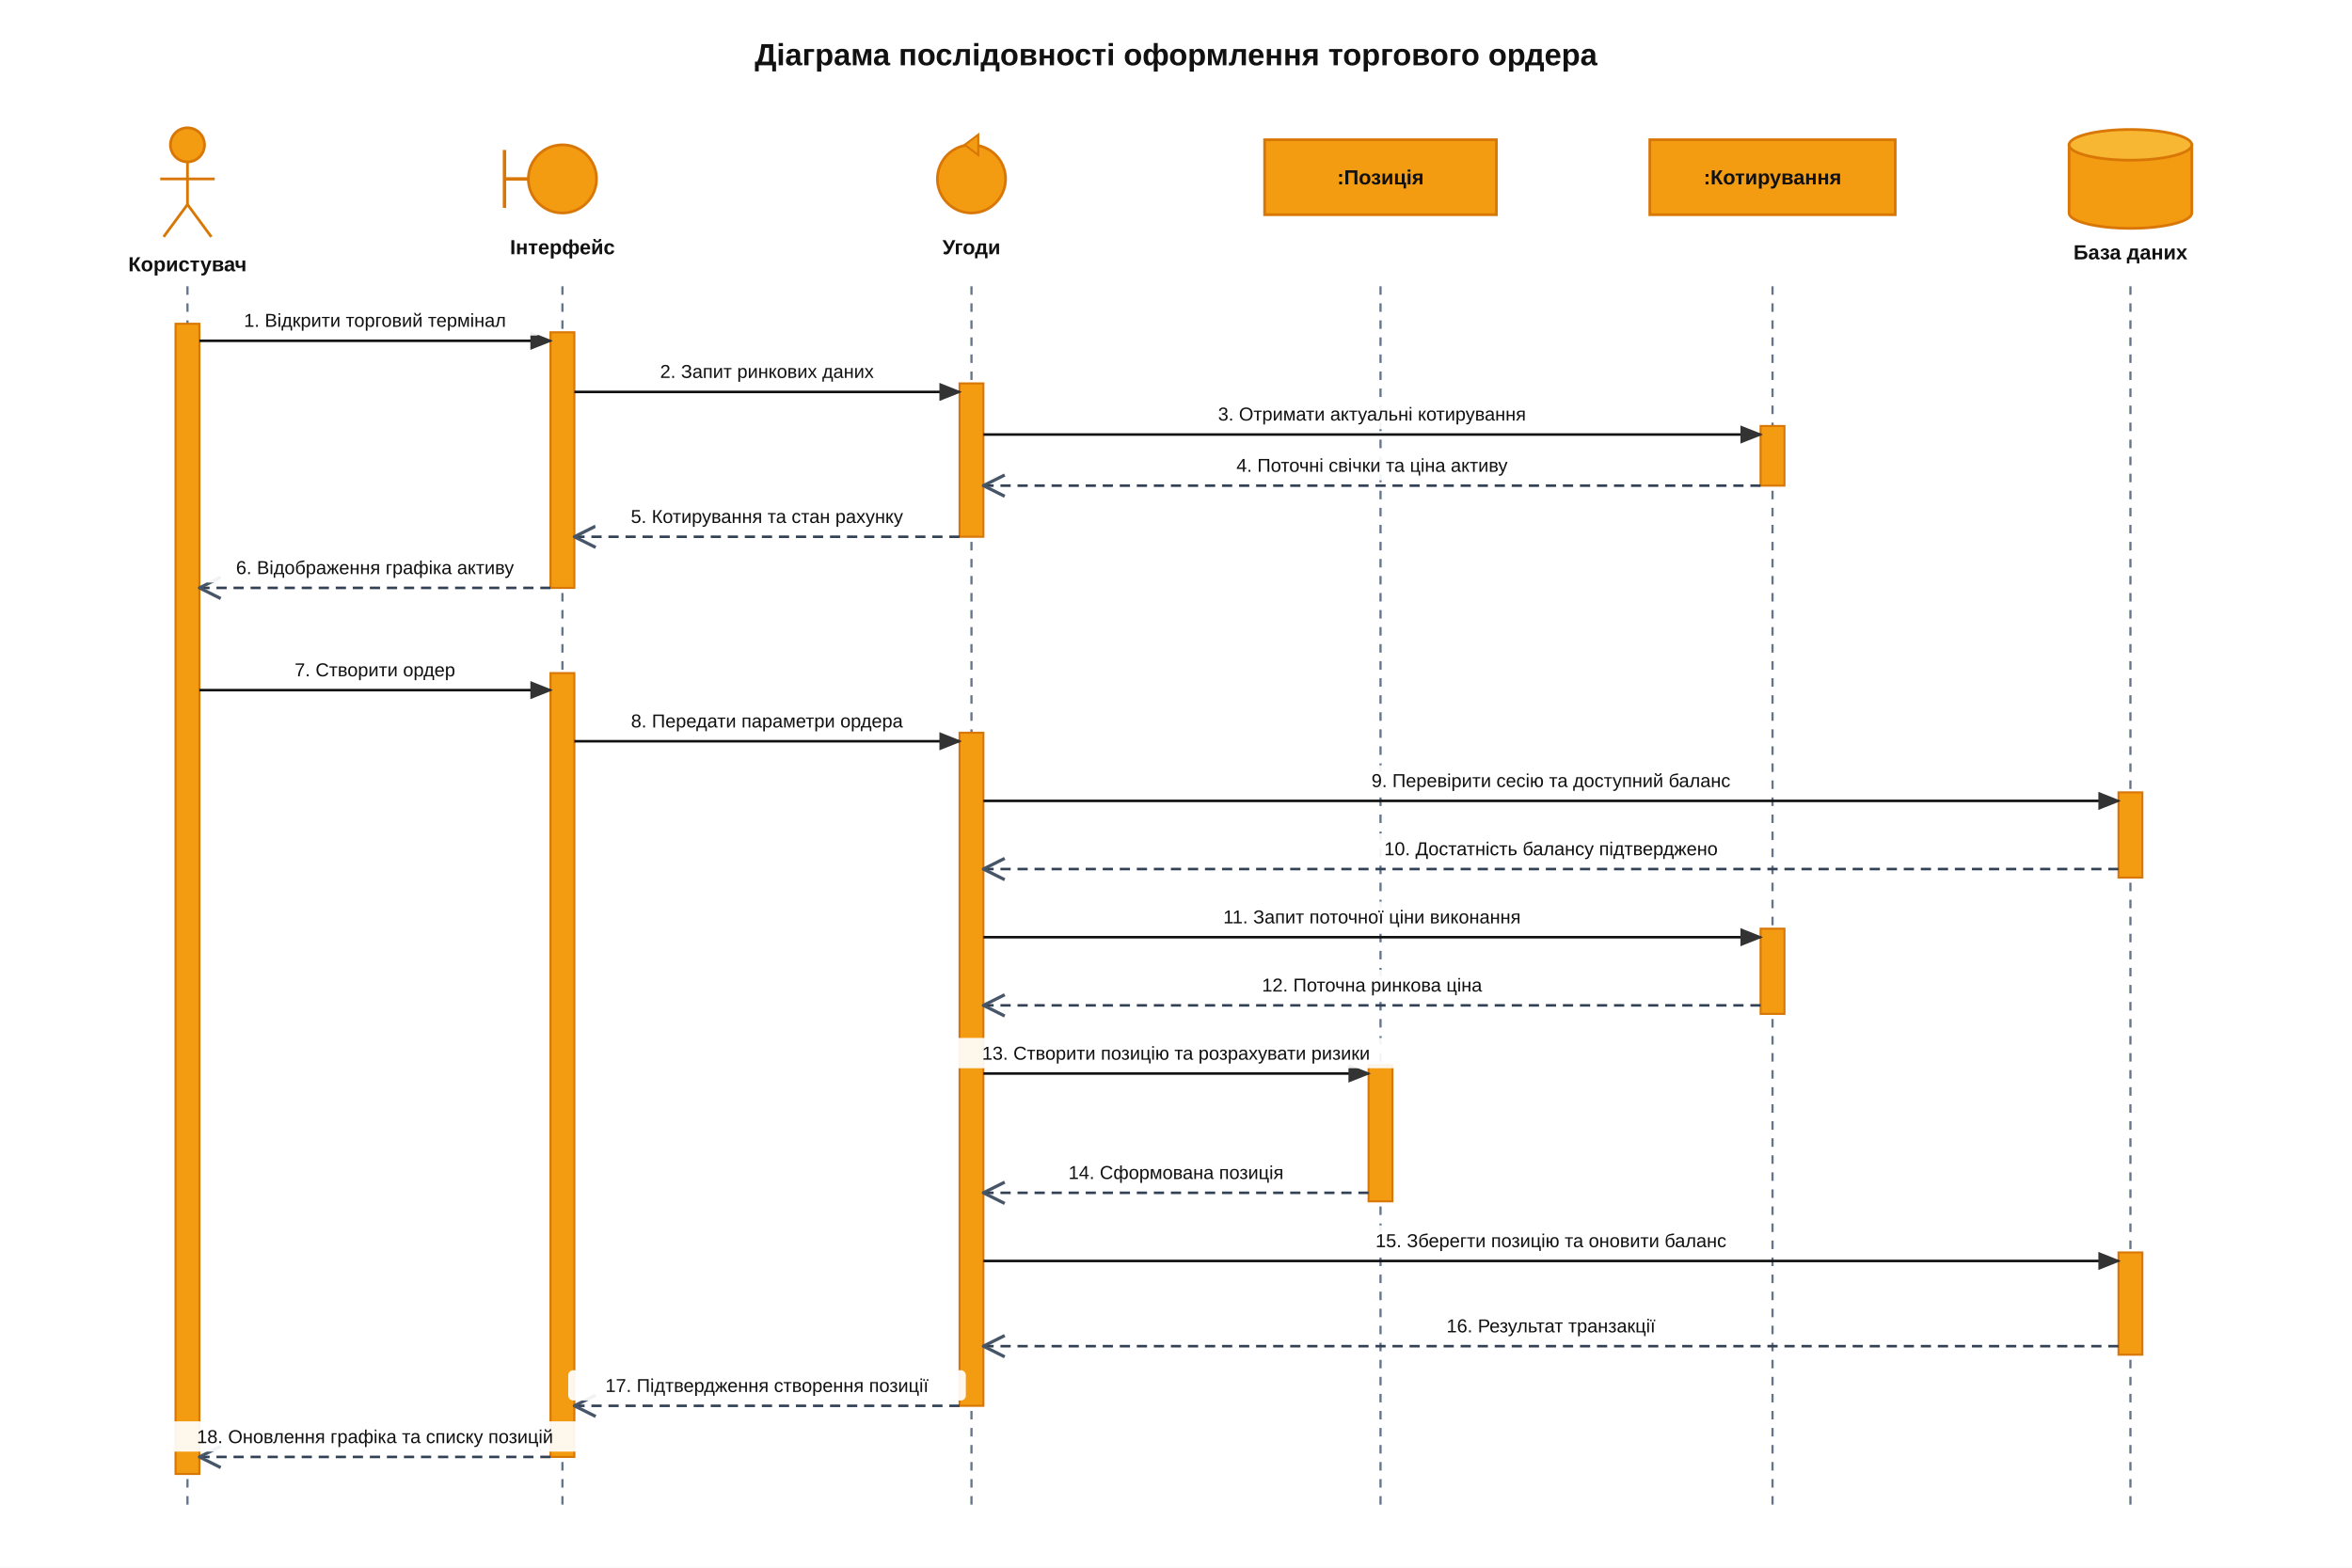
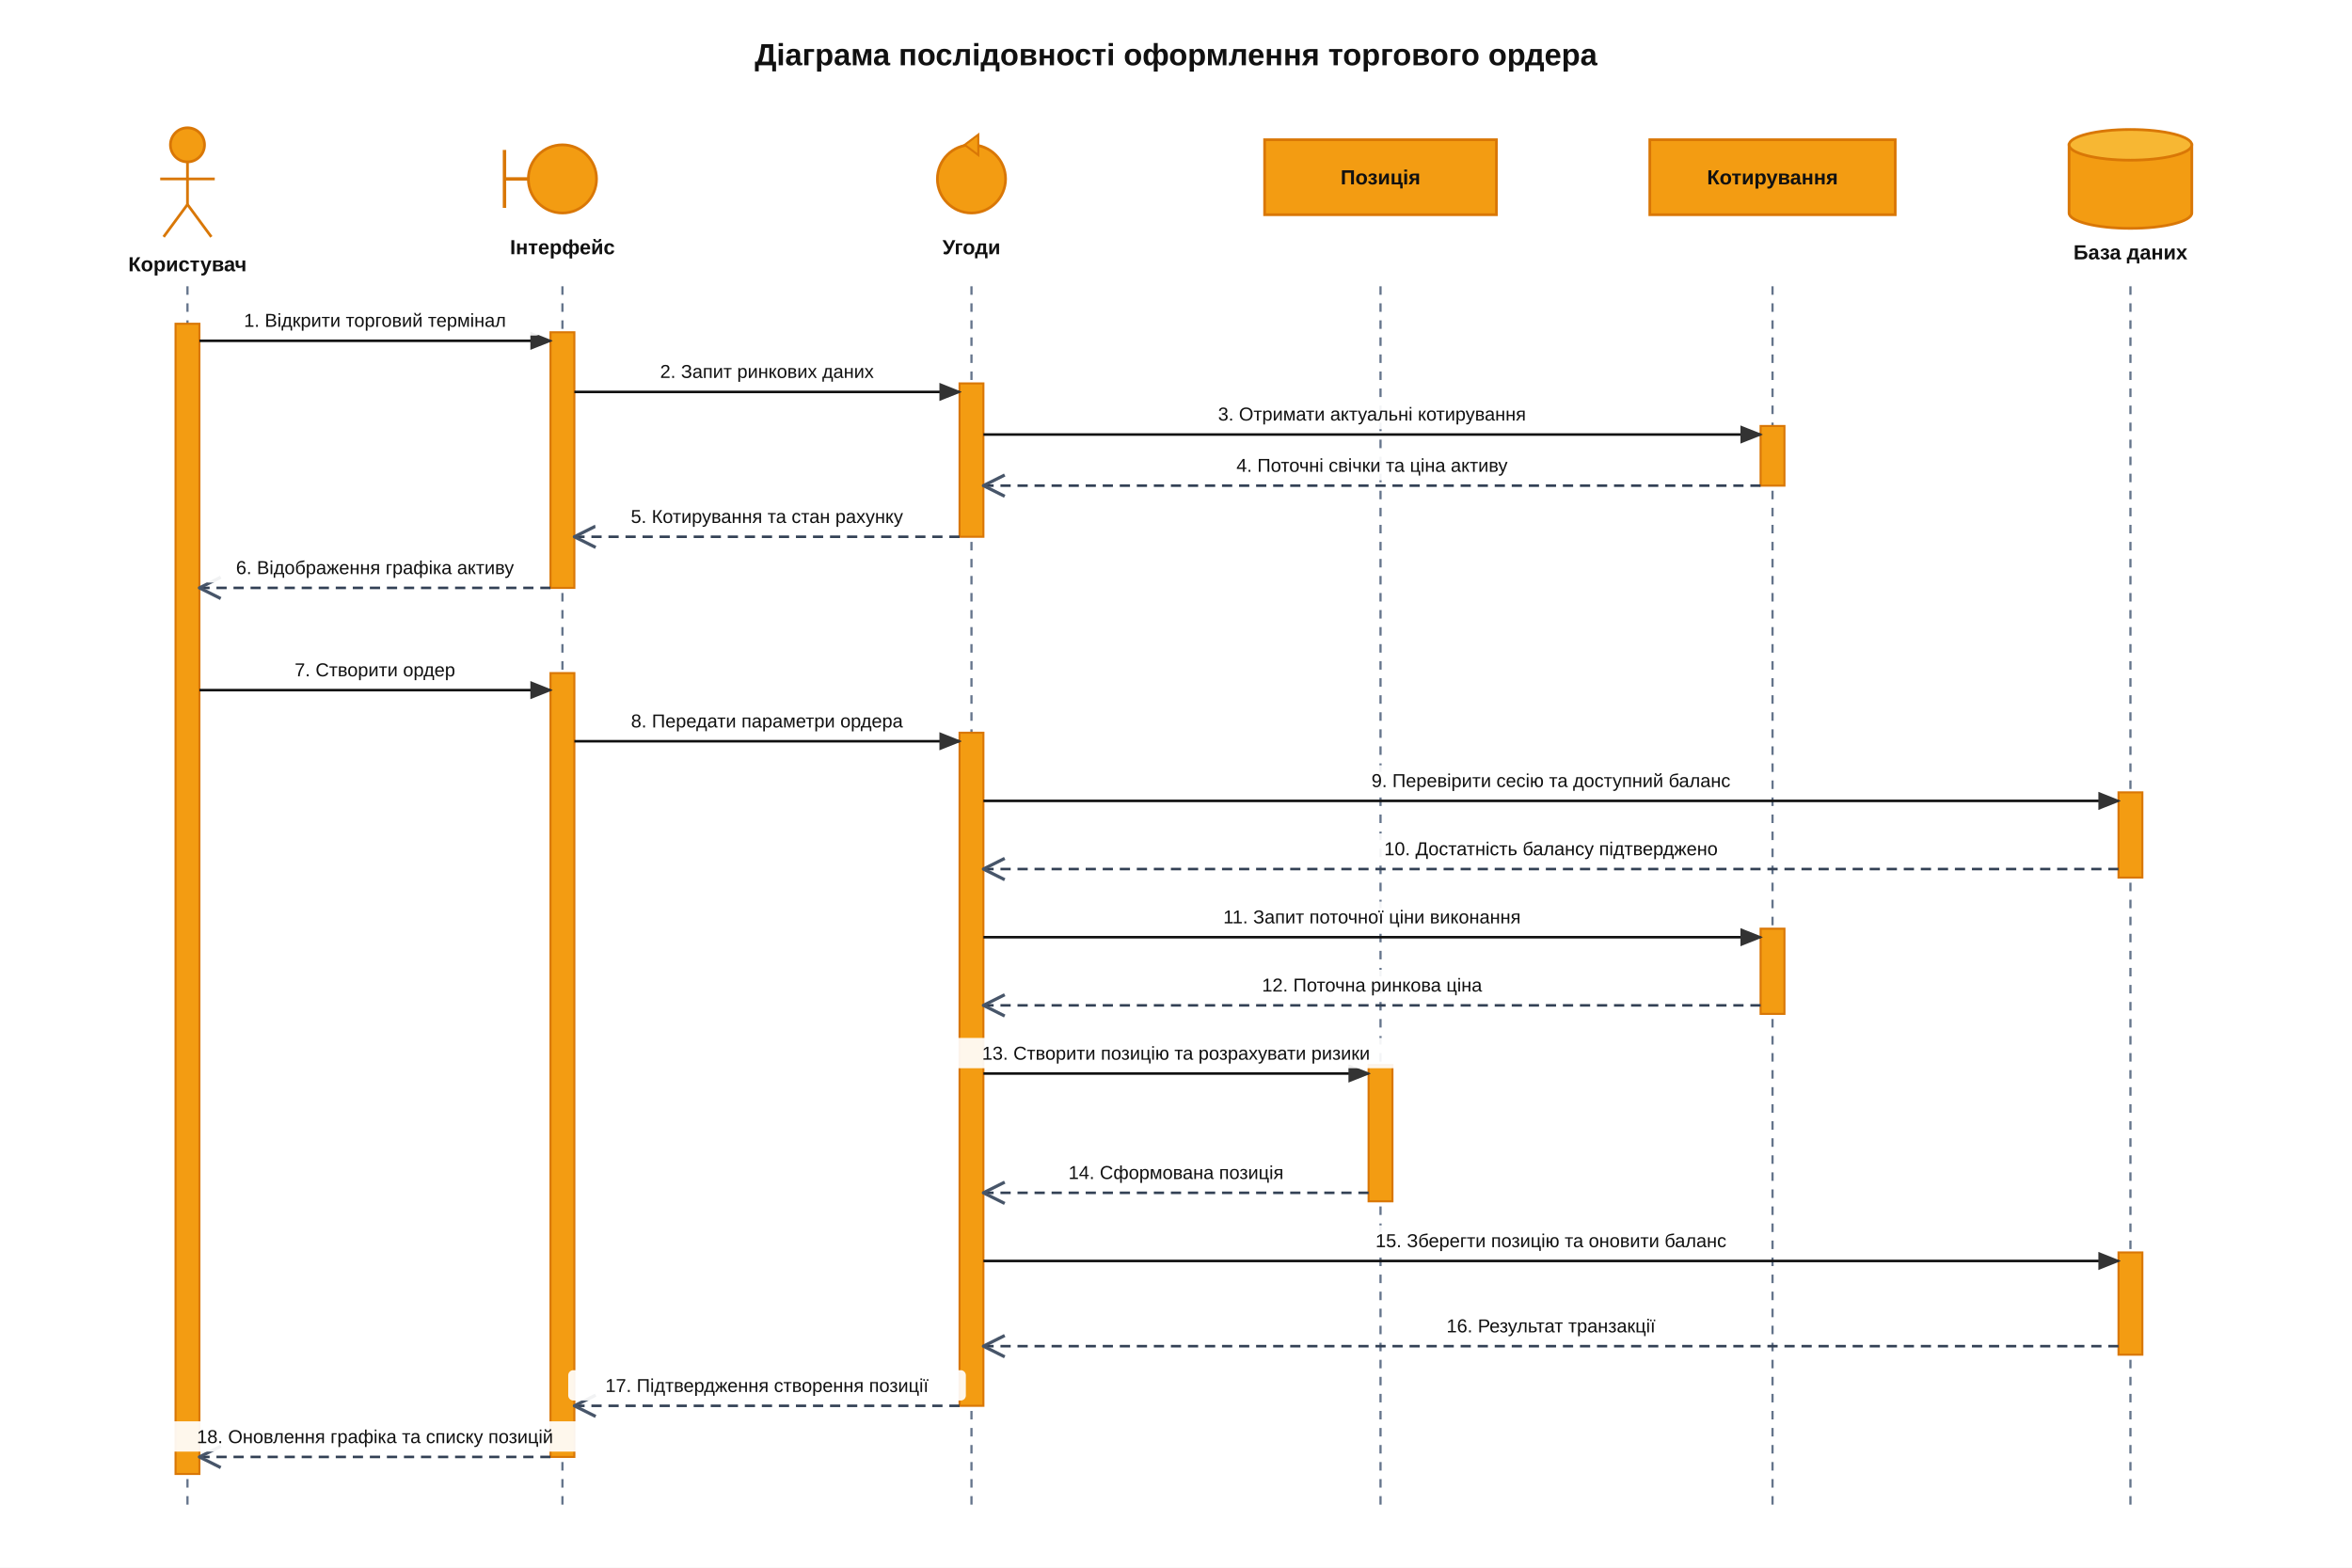
<svg xmlns="http://www.w3.org/2000/svg" width="1380" height="920" viewBox="0 0 1380 920" font-family="Arial, Helvetica, sans-serif">
  <defs>
    <pattern id="smallGrid" width="10" height="10" patternUnits="userSpaceOnUse">
      <path d="M 10 0 L 0 0 0 10" fill="none" stroke="#f0f0f0" stroke-width="0.6" />
    </pattern>
    <pattern id="grid" width="50" height="50" patternUnits="userSpaceOnUse">
      <rect width="50" height="50" fill="url(#smallGrid)" />
      <path d="M 50 0 L 0 0 0 50" fill="none" stroke="#e2e2e2" stroke-width="1" />
    </pattern>
    <filter id="dropShadow" x="-10%" y="-10%" width="125%" height="125%">
      <feDropShadow dx="1.5" dy="2" stdDeviation="1.5" flood-color="#000000" flood-opacity="0.15" />
    </filter>
    <marker id="vee-blue" viewBox="0 0 12 12" refX="11" refY="6" markerWidth="10" markerHeight="10" orient="auto-start-reverse">
      <path d="M 1 1 L 11 6 L 1 11" fill="none" stroke="#2b7889" stroke-width="1.5" stroke-linejoin="round" />
    </marker>
    <marker id="arrow-blue" viewBox="0 0 12 12" refX="11" refY="6" markerWidth="9" markerHeight="9" orient="auto-start-reverse">
      <path d="M 1 2 L 11 6 L 1 10 z" fill="#2b7889" stroke="#2b7889" stroke-width="1" />
    </marker>
    <marker id="hollow-blue" viewBox="0 0 14 14" refX="13" refY="7" markerWidth="12" markerHeight="12" orient="auto-start-reverse">
      <path d="M 1 1 L 13 7 L 1 13 z" fill="#ffffff" stroke="#2b7889" stroke-width="1.5" />
    </marker>
    <marker id="diamond-filled-blue" viewBox="0 0 16 12" refX="1" refY="6" markerWidth="14" markerHeight="10" orient="auto">
      <path d="M 1 6 L 8 1 L 15 6 L 8 11 z" fill="#2b7889" stroke="#2b7889" stroke-width="1.2" />
    </marker>
    <marker id="diamond-hollow-blue" viewBox="0 0 16 12" refX="1" refY="6" markerWidth="14" markerHeight="10" orient="auto">
      <path d="M 1 6 L 8 1 L 15 6 L 8 11 z" fill="#ffffff" stroke="#2b7889" stroke-width="1.3" />
    </marker>
    <marker id="vee-black" viewBox="0 0 12 12" refX="11" refY="6" markerWidth="10" markerHeight="10" orient="auto-start-reverse">
      <path d="M 1 1 L 11 6 L 1 11" fill="none" stroke="#333333" stroke-width="1.5" stroke-linejoin="round" />
    </marker>
    <marker id="arrow-black" viewBox="0 0 12 12" refX="11" refY="6" markerWidth="9" markerHeight="9" orient="auto-start-reverse">
      <path d="M 1 2 L 11 6 L 1 10 z" fill="#333333" stroke="#333333" stroke-width="1" />
    </marker>
    <marker id="hollow-black" viewBox="0 0 14 14" refX="13" refY="7" markerWidth="12" markerHeight="12" orient="auto-start-reverse">
      <path d="M 1 1 L 13 7 L 1 13 z" fill="#ffffff" stroke="#333333" stroke-width="1.5" />
    </marker>
    <marker id="diamond-filled-black" viewBox="0 0 16 12" refX="1" refY="6" markerWidth="14" markerHeight="10" orient="auto">
      <path d="M 1 6 L 8 1 L 15 6 L 8 11 z" fill="#333333" stroke="#333333" stroke-width="1.2" />
    </marker>
    <marker id="diamond-hollow-black" viewBox="0 0 16 12" refX="1" refY="6" markerWidth="14" markerHeight="10" orient="auto">
      <path d="M 1 6 L 8 1 L 15 6 L 8 11 z" fill="#ffffff" stroke="#333333" stroke-width="1.3" />
    </marker>
    <marker id="vee-red" viewBox="0 0 12 12" refX="11" refY="6" markerWidth="10" markerHeight="10" orient="auto-start-reverse">
      <path d="M 1 1 L 11 6 L 1 11" fill="none" stroke="#e03131" stroke-width="1.5" stroke-linejoin="round" />
    </marker>
    <marker id="arrow-red" viewBox="0 0 12 12" refX="11" refY="6" markerWidth="9" markerHeight="9" orient="auto-start-reverse">
      <path d="M 1 2 L 11 6 L 1 10 z" fill="#e03131" stroke="#e03131" stroke-width="1" />
    </marker>
    <marker id="hollow-red" viewBox="0 0 14 14" refX="13" refY="7" markerWidth="12" markerHeight="12" orient="auto-start-reverse">
      <path d="M 1 1 L 13 7 L 1 13 z" fill="#ffffff" stroke="#e03131" stroke-width="1.5" />
    </marker>
    <marker id="diamond-filled-red" viewBox="0 0 16 12" refX="1" refY="6" markerWidth="14" markerHeight="10" orient="auto">
      <path d="M 1 6 L 8 1 L 15 6 L 8 11 z" fill="#e03131" stroke="#e03131" stroke-width="1.2" />
    </marker>
    <marker id="diamond-hollow-red" viewBox="0 0 16 12" refX="1" refY="6" markerWidth="14" markerHeight="10" orient="auto">
      <path d="M 1 6 L 8 1 L 15 6 L 8 11 z" fill="#ffffff" stroke="#e03131" stroke-width="1.3" />
    </marker>
    <marker id="vee-green" viewBox="0 0 12 12" refX="11" refY="6" markerWidth="10" markerHeight="10" orient="auto-start-reverse">
      <path d="M 1 1 L 11 6 L 1 11" fill="none" stroke="#2b8a3e" stroke-width="1.5" stroke-linejoin="round" />
    </marker>
    <marker id="arrow-green" viewBox="0 0 12 12" refX="11" refY="6" markerWidth="9" markerHeight="9" orient="auto-start-reverse">
      <path d="M 1 2 L 11 6 L 1 10 z" fill="#2b8a3e" stroke="#2b8a3e" stroke-width="1" />
    </marker>
    <marker id="hollow-green" viewBox="0 0 14 14" refX="13" refY="7" markerWidth="12" markerHeight="12" orient="auto-start-reverse">
      <path d="M 1 1 L 13 7 L 1 13 z" fill="#ffffff" stroke="#2b8a3e" stroke-width="1.5" />
    </marker>
    <marker id="diamond-filled-green" viewBox="0 0 16 12" refX="1" refY="6" markerWidth="14" markerHeight="10" orient="auto">
      <path d="M 1 6 L 8 1 L 15 6 L 8 11 z" fill="#2b8a3e" stroke="#2b8a3e" stroke-width="1.2" />
    </marker>
    <marker id="diamond-hollow-green" viewBox="0 0 16 12" refX="1" refY="6" markerWidth="14" markerHeight="10" orient="auto">
      <path d="M 1 6 L 8 1 L 15 6 L 8 11 z" fill="#ffffff" stroke="#2b8a3e" stroke-width="1.3" />
    </marker>
    <marker id="vee-orange" viewBox="0 0 12 12" refX="11" refY="6" markerWidth="10" markerHeight="10" orient="auto-start-reverse">
      <path d="M 1 1 L 11 6 L 1 11" fill="none" stroke="#d97706" stroke-width="1.5" stroke-linejoin="round" />
    </marker>
    <marker id="arrow-orange" viewBox="0 0 12 12" refX="11" refY="6" markerWidth="9" markerHeight="9" orient="auto-start-reverse">
      <path d="M 1 2 L 11 6 L 1 10 z" fill="#d97706" stroke="#d97706" stroke-width="1" />
    </marker>
    <marker id="hollow-orange" viewBox="0 0 14 14" refX="13" refY="7" markerWidth="12" markerHeight="12" orient="auto-start-reverse">
      <path d="M 1 1 L 13 7 L 1 13 z" fill="#ffffff" stroke="#d97706" stroke-width="1.5" />
    </marker>
    <marker id="diamond-filled-orange" viewBox="0 0 16 12" refX="1" refY="6" markerWidth="14" markerHeight="10" orient="auto">
      <path d="M 1 6 L 8 1 L 15 6 L 8 11 z" fill="#d97706" stroke="#d97706" stroke-width="1.2" />
    </marker>
    <marker id="diamond-hollow-orange" viewBox="0 0 16 12" refX="1" refY="6" markerWidth="14" markerHeight="10" orient="auto">
      <path d="M 1 6 L 8 1 L 15 6 L 8 11 z" fill="#ffffff" stroke="#d97706" stroke-width="1.3" />
    </marker>
    <marker id="vee-darkorange" viewBox="0 0 12 12" refX="11" refY="6" markerWidth="10" markerHeight="10" orient="auto-start-reverse">
      <path d="M 1 1 L 11 6 L 1 11" fill="none" stroke="#d9480f" stroke-width="1.5" stroke-linejoin="round" />
    </marker>
    <marker id="arrow-darkorange" viewBox="0 0 12 12" refX="11" refY="6" markerWidth="9" markerHeight="9" orient="auto-start-reverse">
      <path d="M 1 2 L 11 6 L 1 10 z" fill="#d9480f" stroke="#d9480f" stroke-width="1" />
    </marker>
    <marker id="hollow-darkorange" viewBox="0 0 14 14" refX="13" refY="7" markerWidth="12" markerHeight="12" orient="auto-start-reverse">
      <path d="M 1 1 L 13 7 L 1 13 z" fill="#ffffff" stroke="#d9480f" stroke-width="1.5" />
    </marker>
    <marker id="diamond-filled-darkorange" viewBox="0 0 16 12" refX="1" refY="6" markerWidth="14" markerHeight="10" orient="auto">
      <path d="M 1 6 L 8 1 L 15 6 L 8 11 z" fill="#d9480f" stroke="#d9480f" stroke-width="1.2" />
    </marker>
    <marker id="diamond-hollow-darkorange" viewBox="0 0 16 12" refX="1" refY="6" markerWidth="14" markerHeight="10" orient="auto">
      <path d="M 1 6 L 8 1 L 15 6 L 8 11 z" fill="#ffffff" stroke="#d9480f" stroke-width="1.3" />
    </marker>
    <marker id="vee-pink" viewBox="0 0 12 12" refX="11" refY="6" markerWidth="10" markerHeight="10" orient="auto-start-reverse">
      <path d="M 1 1 L 11 6 L 1 11" fill="none" stroke="#b85450" stroke-width="1.5" stroke-linejoin="round" />
    </marker>
    <marker id="arrow-pink" viewBox="0 0 12 12" refX="11" refY="6" markerWidth="9" markerHeight="9" orient="auto-start-reverse">
      <path d="M 1 2 L 11 6 L 1 10 z" fill="#b85450" stroke="#b85450" stroke-width="1" />
    </marker>
    <marker id="hollow-pink" viewBox="0 0 14 14" refX="13" refY="7" markerWidth="12" markerHeight="12" orient="auto-start-reverse">
      <path d="M 1 1 L 13 7 L 1 13 z" fill="#ffffff" stroke="#b85450" stroke-width="1.5" />
    </marker>
    <marker id="diamond-filled-pink" viewBox="0 0 16 12" refX="1" refY="6" markerWidth="14" markerHeight="10" orient="auto">
      <path d="M 1 6 L 8 1 L 15 6 L 8 11 z" fill="#b85450" stroke="#b85450" stroke-width="1.2" />
    </marker>
    <marker id="diamond-hollow-pink" viewBox="0 0 16 12" refX="1" refY="6" markerWidth="14" markerHeight="10" orient="auto">
      <path d="M 1 6 L 8 1 L 15 6 L 8 11 z" fill="#ffffff" stroke="#b85450" stroke-width="1.3" />
    </marker>
    <marker id="vee-slate" viewBox="0 0 12 12" refX="11" refY="6" markerWidth="10" markerHeight="10" orient="auto-start-reverse">
      <path d="M 1 1 L 11 6 L 1 11" fill="none" stroke="#475569" stroke-width="1.5" stroke-linejoin="round" />
    </marker>
    <marker id="arrow-slate" viewBox="0 0 12 12" refX="11" refY="6" markerWidth="9" markerHeight="9" orient="auto-start-reverse">
      <path d="M 1 2 L 11 6 L 1 10 z" fill="#475569" stroke="#475569" stroke-width="1" />
    </marker>
    <marker id="hollow-slate" viewBox="0 0 14 14" refX="13" refY="7" markerWidth="12" markerHeight="12" orient="auto-start-reverse">
      <path d="M 1 1 L 13 7 L 1 13 z" fill="#ffffff" stroke="#475569" stroke-width="1.5" />
    </marker>
    <marker id="diamond-filled-slate" viewBox="0 0 16 12" refX="1" refY="6" markerWidth="14" markerHeight="10" orient="auto">
      <path d="M 1 6 L 8 1 L 15 6 L 8 11 z" fill="#475569" stroke="#475569" stroke-width="1.2" />
    </marker>
    <marker id="diamond-hollow-slate" viewBox="0 0 16 12" refX="1" refY="6" markerWidth="14" markerHeight="10" orient="auto">
      <path d="M 1 6 L 8 1 L 15 6 L 8 11 z" fill="#ffffff" stroke="#475569" stroke-width="1.3" />
    </marker>
    <marker id="er-one" viewBox="0 0 16 16" refX="2" refY="8" markerWidth="14" markerHeight="14" orient="auto">
      <path d="M 6 2 L 6 14 M 10 2 L 10 14" fill="none" stroke="#2b7889" stroke-width="1.6" />
    </marker>
    <marker id="er-many" viewBox="0 0 20 16" refX="18" refY="8" markerWidth="16" markerHeight="14" orient="auto">
      <circle cx="5" cy="8" r="3" fill="#ffffff" stroke="#2b7889" stroke-width="1.5" />
      <path d="M 9 8 L 19 2 M 9 8 L 19 8 M 9 8 L 19 14" fill="none" stroke="#2b7889" stroke-width="1.5" />
    </marker>
  </defs>
  <rect width="1380" height="920" fill="#ffffff" />
  <text x="690.0" y="38.3" font-size="18" font-weight="bold" font-style="normal" text-anchor="middle" fill="#111111">Діаграма послідовності оформлення торгового ордера</text>
  <circle cx="110" cy="85" r="10" fill="#f39c12" stroke="#d97706" stroke-width="1.6" />
  <line x1="110" y1="95" x2="110" y2="120" stroke="#d97706" stroke-width="1.6" />
  <line x1="94" y1="105" x2="126" y2="105" stroke="#d97706" stroke-width="1.6" />
  <line x1="110" y1="120" x2="96" y2="139" stroke="#d97706" stroke-width="1.6" />
  <line x1="110" y1="120" x2="124" y2="139" stroke="#d97706" stroke-width="1.6" />
  <text x="110.0" y="159.2" font-size="12" font-weight="bold" font-style="normal" text-anchor="middle" fill="#111111">Користувач</text>
  <line x1="296" y1="88" x2="296" y2="122" stroke="#d97706" stroke-width="2" />
  <line x1="296" y1="105" x2="310" y2="105" stroke="#d97706" stroke-width="2" />
  <circle cx="330" cy="105" r="20" fill="#f39c12" stroke="#d97706" stroke-width="1.6" />
  <text x="330.0" y="149.2" font-size="12" font-weight="bold" font-style="normal" text-anchor="middle" fill="#111111">Інтерфейс</text>
  <circle cx="570" cy="105" r="20" fill="#f39c12" stroke="#d97706" stroke-width="1.6" />
  <path d="M 566 85 L 574 79 L 574 91 z" fill="#f39c12" stroke="#d97706" stroke-width="1.2" />
  <text x="570.0" y="149.2" font-size="12" font-weight="bold" font-style="normal" text-anchor="middle" fill="#111111">Угоди</text>
  <rect x="742" y="82" width="136" height="44" fill="#f39c12" stroke="#d97706" stroke-width="1.6" />
-   <text x="810.0" y="108.2" font-size="12" font-weight="bold" font-style="normal" text-anchor="middle" fill="#111111">:Позиція</text>
+   <text x="810.0" y="108.2" font-size="12" font-weight="bold" font-style="normal" text-anchor="middle" fill="#111111">Позиція</text>
  <rect x="968" y="82" width="144" height="44" fill="#f39c12" stroke="#d97706" stroke-width="1.6" />
-   <text x="1040.0" y="108.2" font-size="12" font-weight="bold" font-style="normal" text-anchor="middle" fill="#111111">:Котирування</text>
+   <text x="1040.0" y="108.2" font-size="12" font-weight="bold" font-style="normal" text-anchor="middle" fill="#111111">Котирування</text>
  <path d="M 1214 85 L 1214 125 A 36 9 0 0 0 1286 125 L 1286 85 Z" fill="#f39c12" stroke="#d97706" stroke-width="1.6" />
  <ellipse cx="1250" cy="85" rx="36" ry="9" fill="#f7b733" stroke="#d97706" stroke-width="1.6" />
  <text x="1250.0" y="152.2" font-size="12" font-weight="bold" font-style="normal" text-anchor="middle" fill="#111111">База даних</text>
  <line x1="110" y1="168" x2="110" y2="885" stroke="#64748b" stroke-width="1.3" stroke-dasharray="5,5" />
  <line x1="330" y1="168" x2="330" y2="885" stroke="#64748b" stroke-width="1.3" stroke-dasharray="5,5" />
  <line x1="570" y1="168" x2="570" y2="885" stroke="#64748b" stroke-width="1.3" stroke-dasharray="5,5" />
  <line x1="810" y1="168" x2="810" y2="885" stroke="#64748b" stroke-width="1.3" stroke-dasharray="5,5" />
  <line x1="1040" y1="168" x2="1040" y2="885" stroke="#64748b" stroke-width="1.3" stroke-dasharray="5,5" />
  <line x1="1250" y1="168" x2="1250" y2="885" stroke="#64748b" stroke-width="1.3" stroke-dasharray="5,5" />
  <rect x="103" y="190" width="14" height="675" fill="#f39c12" stroke="#d97706" stroke-width="1.2" />
  <rect x="323" y="195" width="14" height="150" fill="#f39c12" stroke="#d97706" stroke-width="1.2" />
  <rect x="563" y="225" width="14" height="90" fill="#f39c12" stroke="#d97706" stroke-width="1.2" />
  <rect x="1033" y="250" width="14" height="35" fill="#f39c12" stroke="#d97706" stroke-width="1.2" />
  <rect x="323" y="395" width="14" height="460" fill="#f39c12" stroke="#d97706" stroke-width="1.2" />
  <rect x="563" y="430" width="14" height="395" fill="#f39c12" stroke="#d97706" stroke-width="1.2" />
  <rect x="1243" y="465" width="14" height="50" fill="#f39c12" stroke="#d97706" stroke-width="1.2" />
  <rect x="1033" y="545" width="14" height="50" fill="#f39c12" stroke="#d97706" stroke-width="1.2" />
  <rect x="803" y="625" width="14" height="80" fill="#f39c12" stroke="#d97706" stroke-width="1.2" />
  <rect x="1243" y="735" width="14" height="60" fill="#f39c12" stroke="#d97706" stroke-width="1.2" />
  <path d="M 117.0 200.0 L 323.0 200.0" fill="none" stroke="#111111" stroke-width="1.5" marker-end="url(#arrow-black)" />
  <rect x="122.5" y="179.1" width="195.0" height="17.8" rx="3" fill="#ffffff" stroke="none" fill-opacity="0.92" />
  <text x="220.0" y="191.8" font-size="11" font-weight="normal" font-style="normal" text-anchor="middle" fill="#111111">1. Відкрити торговий термінал</text>
  <path d="M 337.0 230.0 L 563.0 230.0" fill="none" stroke="#111111" stroke-width="1.5" marker-end="url(#arrow-black)" />
  <rect x="371.6" y="209.1" width="156.7" height="17.8" rx="3" fill="#ffffff" stroke="none" fill-opacity="0.92" />
  <text x="450.0" y="221.8" font-size="11" font-weight="normal" font-style="normal" text-anchor="middle" fill="#111111">2. Запит ринкових даних</text>
  <path d="M 577.0 255.0 L 1033.0 255.0" fill="none" stroke="#111111" stroke-width="1.5" marker-end="url(#arrow-black)" />
  <rect x="694.7" y="234.1" width="220.5" height="17.8" rx="3" fill="#ffffff" stroke="none" fill-opacity="0.92" />
  <text x="805.0" y="246.8" font-size="11" font-weight="normal" font-style="normal" text-anchor="middle" fill="#111111">3. Отримати актуальні котирування</text>
  <path d="M 1033.0 285.0 L 577.0 285.0" fill="none" stroke="#334155" stroke-width="1.5" stroke-dasharray="6,4" marker-end="url(#vee-slate)" />
  <rect x="697.9" y="264.1" width="214.2" height="17.8" rx="3" fill="#ffffff" stroke="none" fill-opacity="0.92" />
  <text x="805.0" y="276.9" font-size="11" font-weight="normal" font-style="normal" text-anchor="middle" fill="#111111">4. Поточні свічки та ціна активу</text>
  <path d="M 563.0 315.0 L 337.0 315.0" fill="none" stroke="#334155" stroke-width="1.5" stroke-dasharray="6,4" marker-end="url(#vee-slate)" />
  <rect x="349.3" y="294.1" width="201.4" height="17.8" rx="3" fill="#ffffff" stroke="none" fill-opacity="0.92" />
  <text x="450.0" y="306.9" font-size="11" font-weight="normal" font-style="normal" text-anchor="middle" fill="#111111">5. Котирування та стан рахунку</text>
  <path d="M 323.0 345.0 L 117.0 345.0" fill="none" stroke="#334155" stroke-width="1.5" stroke-dasharray="6,4" marker-end="url(#vee-slate)" />
  <rect x="119.3" y="324.1" width="201.4" height="17.8" rx="3" fill="#ffffff" stroke="none" fill-opacity="0.92" />
  <text x="220.0" y="336.9" font-size="11" font-weight="normal" font-style="normal" text-anchor="middle" fill="#111111">6. Відображення графіка активу</text>
  <path d="M 117.0 405.0 L 323.0 405.0" fill="none" stroke="#111111" stroke-width="1.5" marker-end="url(#arrow-black)" />
  <rect x="160.8" y="384.1" width="118.5" height="17.8" rx="3" fill="#ffffff" stroke="none" fill-opacity="0.92" />
  <text x="220.0" y="396.9" font-size="11" font-weight="normal" font-style="normal" text-anchor="middle" fill="#111111">7. Створити ордер</text>
  <path d="M 337.0 435.0 L 563.0 435.0" fill="none" stroke="#111111" stroke-width="1.5" marker-end="url(#arrow-black)" />
  <rect x="355.7" y="414.1" width="188.6" height="17.8" rx="3" fill="#ffffff" stroke="none" fill-opacity="0.92" />
  <text x="450.0" y="426.9" font-size="11" font-weight="normal" font-style="normal" text-anchor="middle" fill="#111111">8. Передати параметри ордера</text>
  <path d="M 577.0 470.0 L 1243.0 470.0" fill="none" stroke="#111111" stroke-width="1.5" marker-end="url(#arrow-black)" />
  <rect x="780.6" y="449.1" width="258.8" height="17.8" rx="3" fill="#ffffff" stroke="none" fill-opacity="0.92" />
  <text x="910.0" y="461.9" font-size="11" font-weight="normal" font-style="normal" text-anchor="middle" fill="#111111">9. Перевірити сесію та доступний баланс</text>
  <path d="M 1243.0 510.0 L 577.0 510.0" fill="none" stroke="#334155" stroke-width="1.5" stroke-dasharray="6,4" marker-end="url(#vee-slate)" />
  <rect x="790.2" y="489.1" width="239.7" height="17.8" rx="3" fill="#ffffff" stroke="none" fill-opacity="0.92" />
  <text x="910.0" y="501.9" font-size="11" font-weight="normal" font-style="normal" text-anchor="middle" fill="#111111">10. Достатність балансу підтверджено</text>
  <path d="M 577.0 550.0 L 1033.0 550.0" fill="none" stroke="#111111" stroke-width="1.5" marker-end="url(#arrow-black)" />
  <rect x="694.7" y="529.1" width="220.5" height="17.8" rx="3" fill="#ffffff" stroke="none" fill-opacity="0.92" />
  <text x="805.0" y="541.9" font-size="11" font-weight="normal" font-style="normal" text-anchor="middle" fill="#111111">11. Запит поточної ціни виконання</text>
  <path d="M 1033.0 590.0 L 577.0 590.0" fill="none" stroke="#334155" stroke-width="1.5" stroke-dasharray="6,4" marker-end="url(#vee-slate)" />
  <rect x="723.4" y="569.1" width="163.1" height="17.8" rx="3" fill="#ffffff" stroke="none" fill-opacity="0.92" />
  <text x="805.0" y="581.9" font-size="11" font-weight="normal" font-style="normal" text-anchor="middle" fill="#111111">12. Поточна ринкова ціна</text>
  <path d="M 577.0 630.0 L 803.0 630.0" fill="none" stroke="#111111" stroke-width="1.5" marker-end="url(#arrow-black)" />
  <rect x="551.0" y="609.1" width="278.0" height="17.8" rx="3" fill="#ffffff" stroke="none" fill-opacity="0.92" />
  <text x="690.0" y="621.9" font-size="11" font-weight="normal" font-style="normal" text-anchor="middle" fill="#111111">13. Створити позицію та розрахувати ризики</text>
  <path d="M 803.0 700.0 L 577.0 700.0" fill="none" stroke="#334155" stroke-width="1.5" stroke-dasharray="6,4" marker-end="url(#vee-slate)" />
  <rect x="614.8" y="679.1" width="150.4" height="17.8" rx="3" fill="#ffffff" stroke="none" fill-opacity="0.92" />
  <text x="690.0" y="691.9" font-size="11" font-weight="normal" font-style="normal" text-anchor="middle" fill="#111111">14. Сформована позиція</text>
  <path d="M 577.0 740.0 L 1243.0 740.0" fill="none" stroke="#111111" stroke-width="1.5" marker-end="url(#arrow-black)" />
  <rect x="783.8" y="719.1" width="252.4" height="17.8" rx="3" fill="#ffffff" stroke="none" fill-opacity="0.92" />
  <text x="910.0" y="731.9" font-size="11" font-weight="normal" font-style="normal" text-anchor="middle" fill="#111111">15. Зберегти позицію та оновити баланс</text>
  <path d="M 1243.0 790.0 L 577.0 790.0" fill="none" stroke="#334155" stroke-width="1.5" stroke-dasharray="6,4" marker-end="url(#vee-slate)" />
  <rect x="828.4" y="769.1" width="163.1" height="17.8" rx="3" fill="#ffffff" stroke="none" fill-opacity="0.92" />
  <text x="910.0" y="781.9" font-size="11" font-weight="normal" font-style="normal" text-anchor="middle" fill="#111111">16. Результат транзакції</text>
  <path d="M 563.0 825.0 L 337.0 825.0" fill="none" stroke="#334155" stroke-width="1.5" stroke-dasharray="6,4" marker-end="url(#vee-slate)" />
  <rect x="333.4" y="804.1" width="233.3" height="17.8" rx="3" fill="#ffffff" stroke="none" fill-opacity="0.92" />
  <text x="450.0" y="816.9" font-size="11" font-weight="normal" font-style="normal" text-anchor="middle" fill="#111111">17. Підтвердження створення позиції</text>
  <path d="M 323.0 855.0 L 117.0 855.0" fill="none" stroke="#334155" stroke-width="1.5" stroke-dasharray="6,4" marker-end="url(#vee-slate)" />
  <rect x="90.6" y="834.1" width="258.8" height="17.8" rx="3" fill="#ffffff" stroke="none" fill-opacity="0.92" />
  <text x="220.0" y="846.9" font-size="11" font-weight="normal" font-style="normal" text-anchor="middle" fill="#111111">18. Оновлення графіка та списку позицій</text>
</svg>
